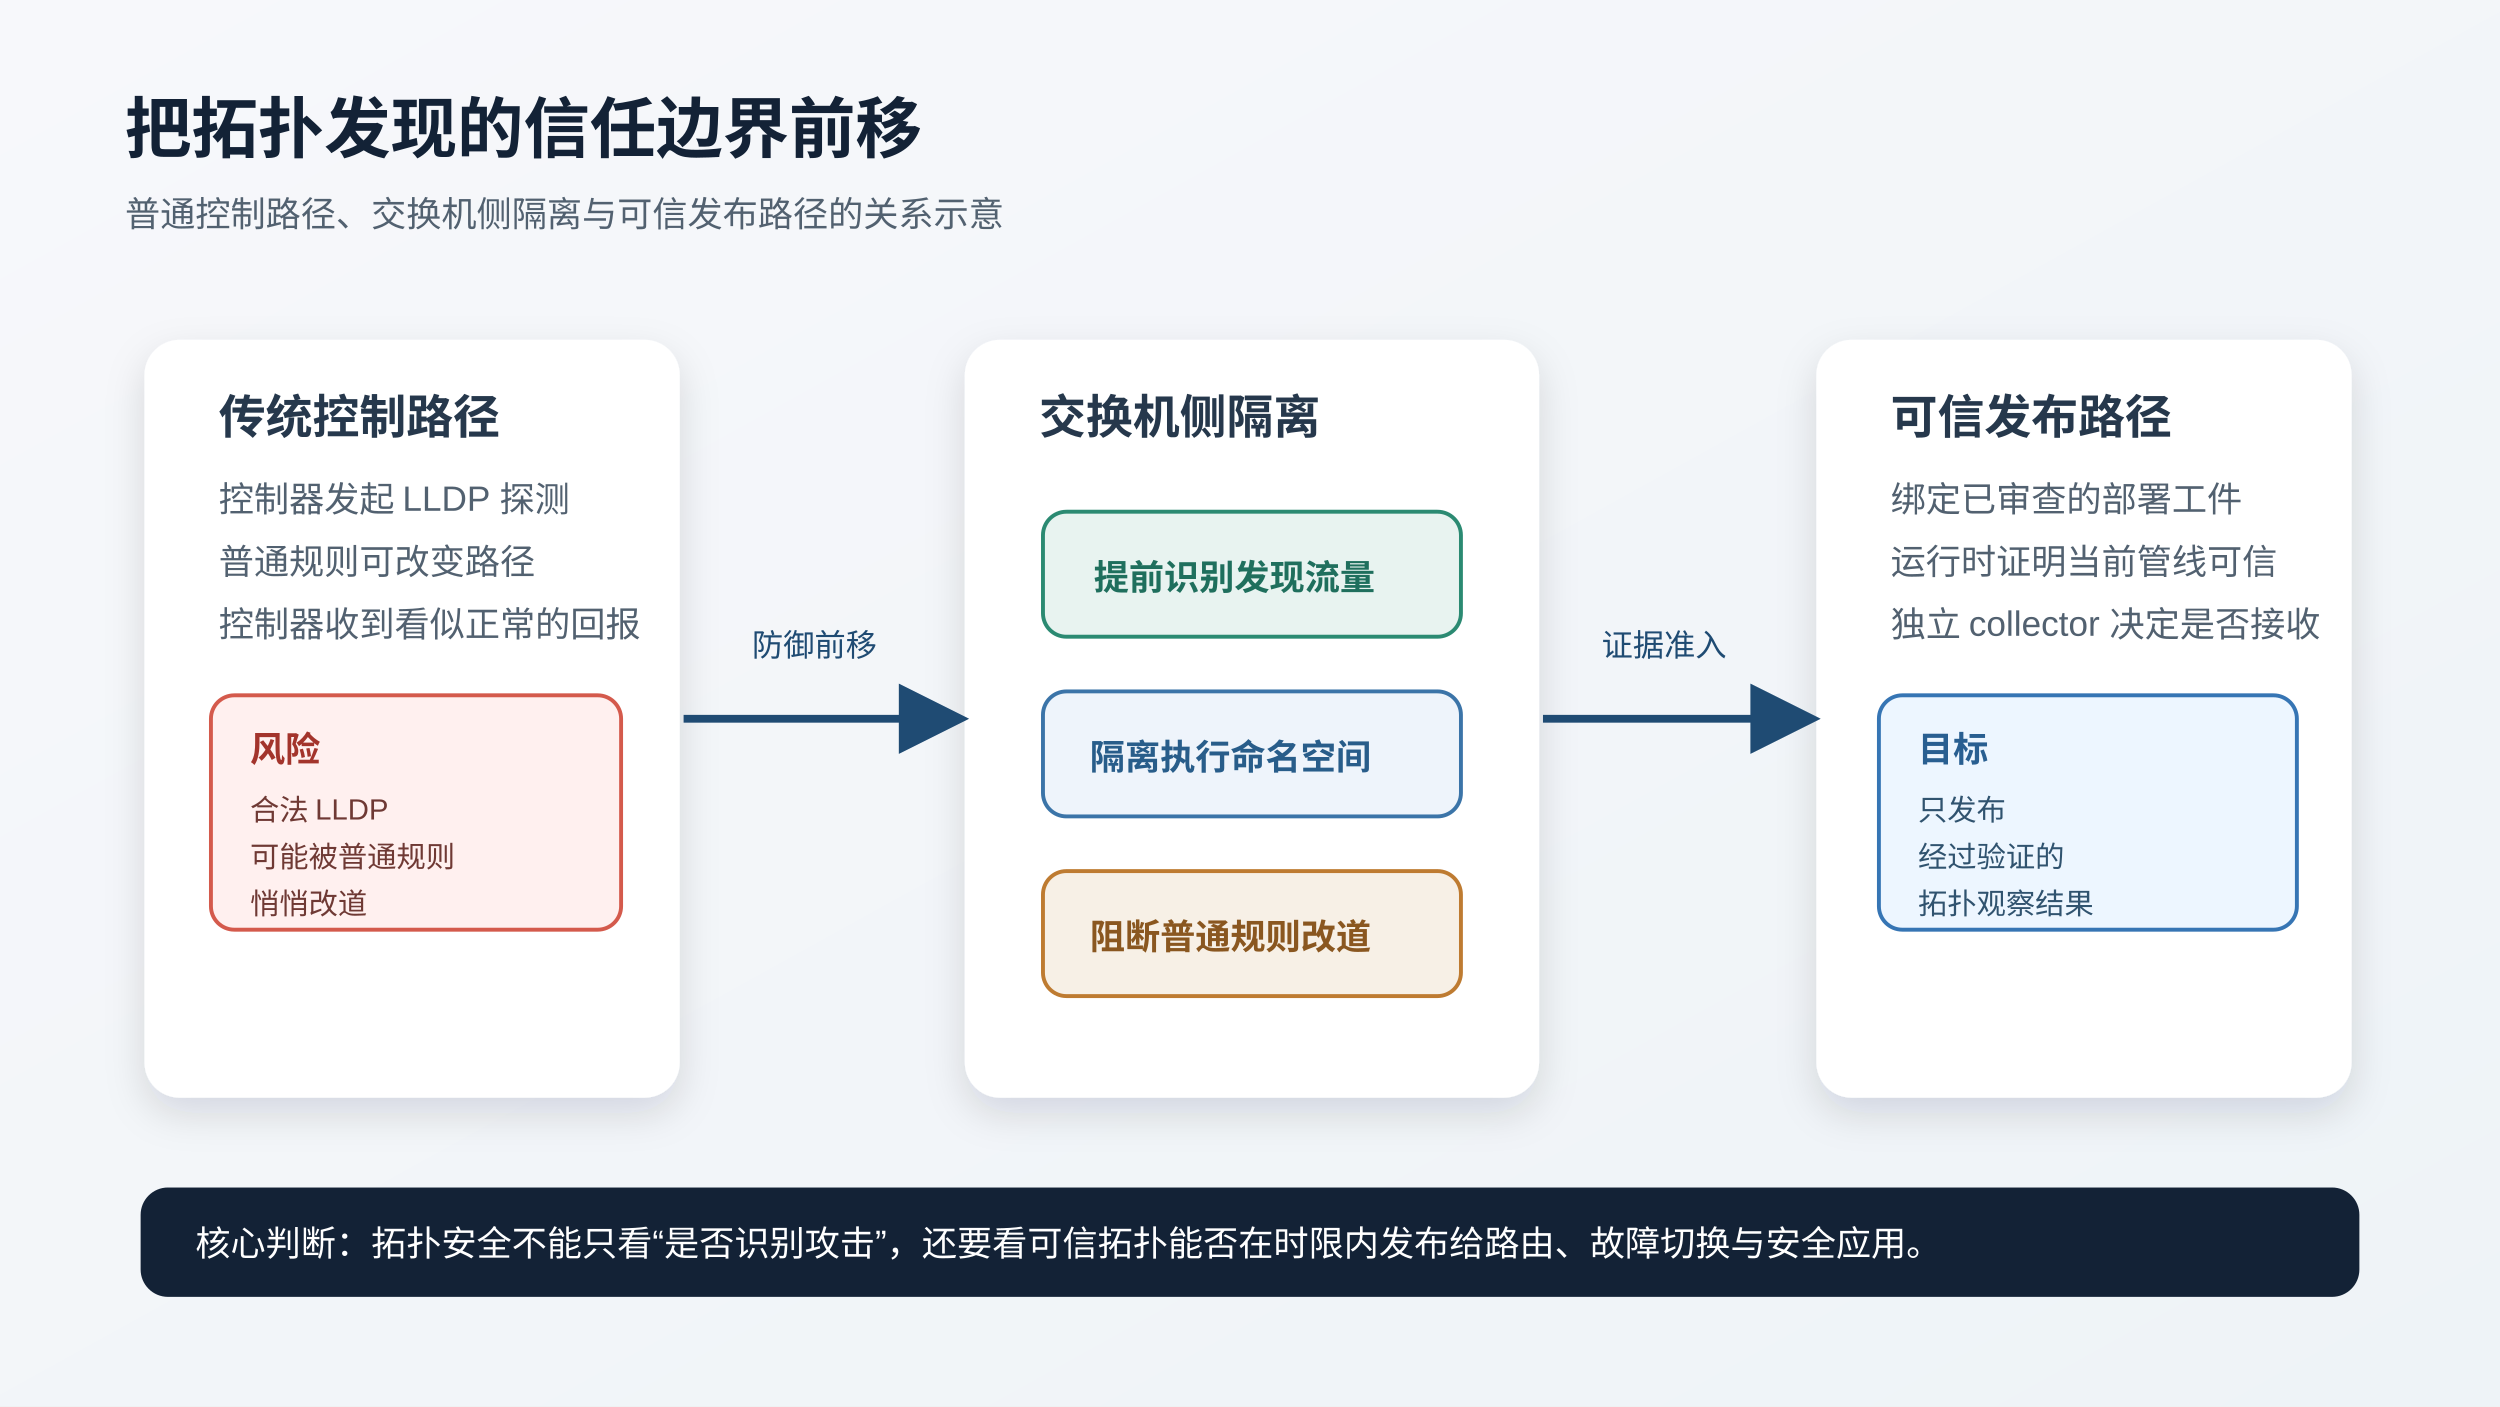
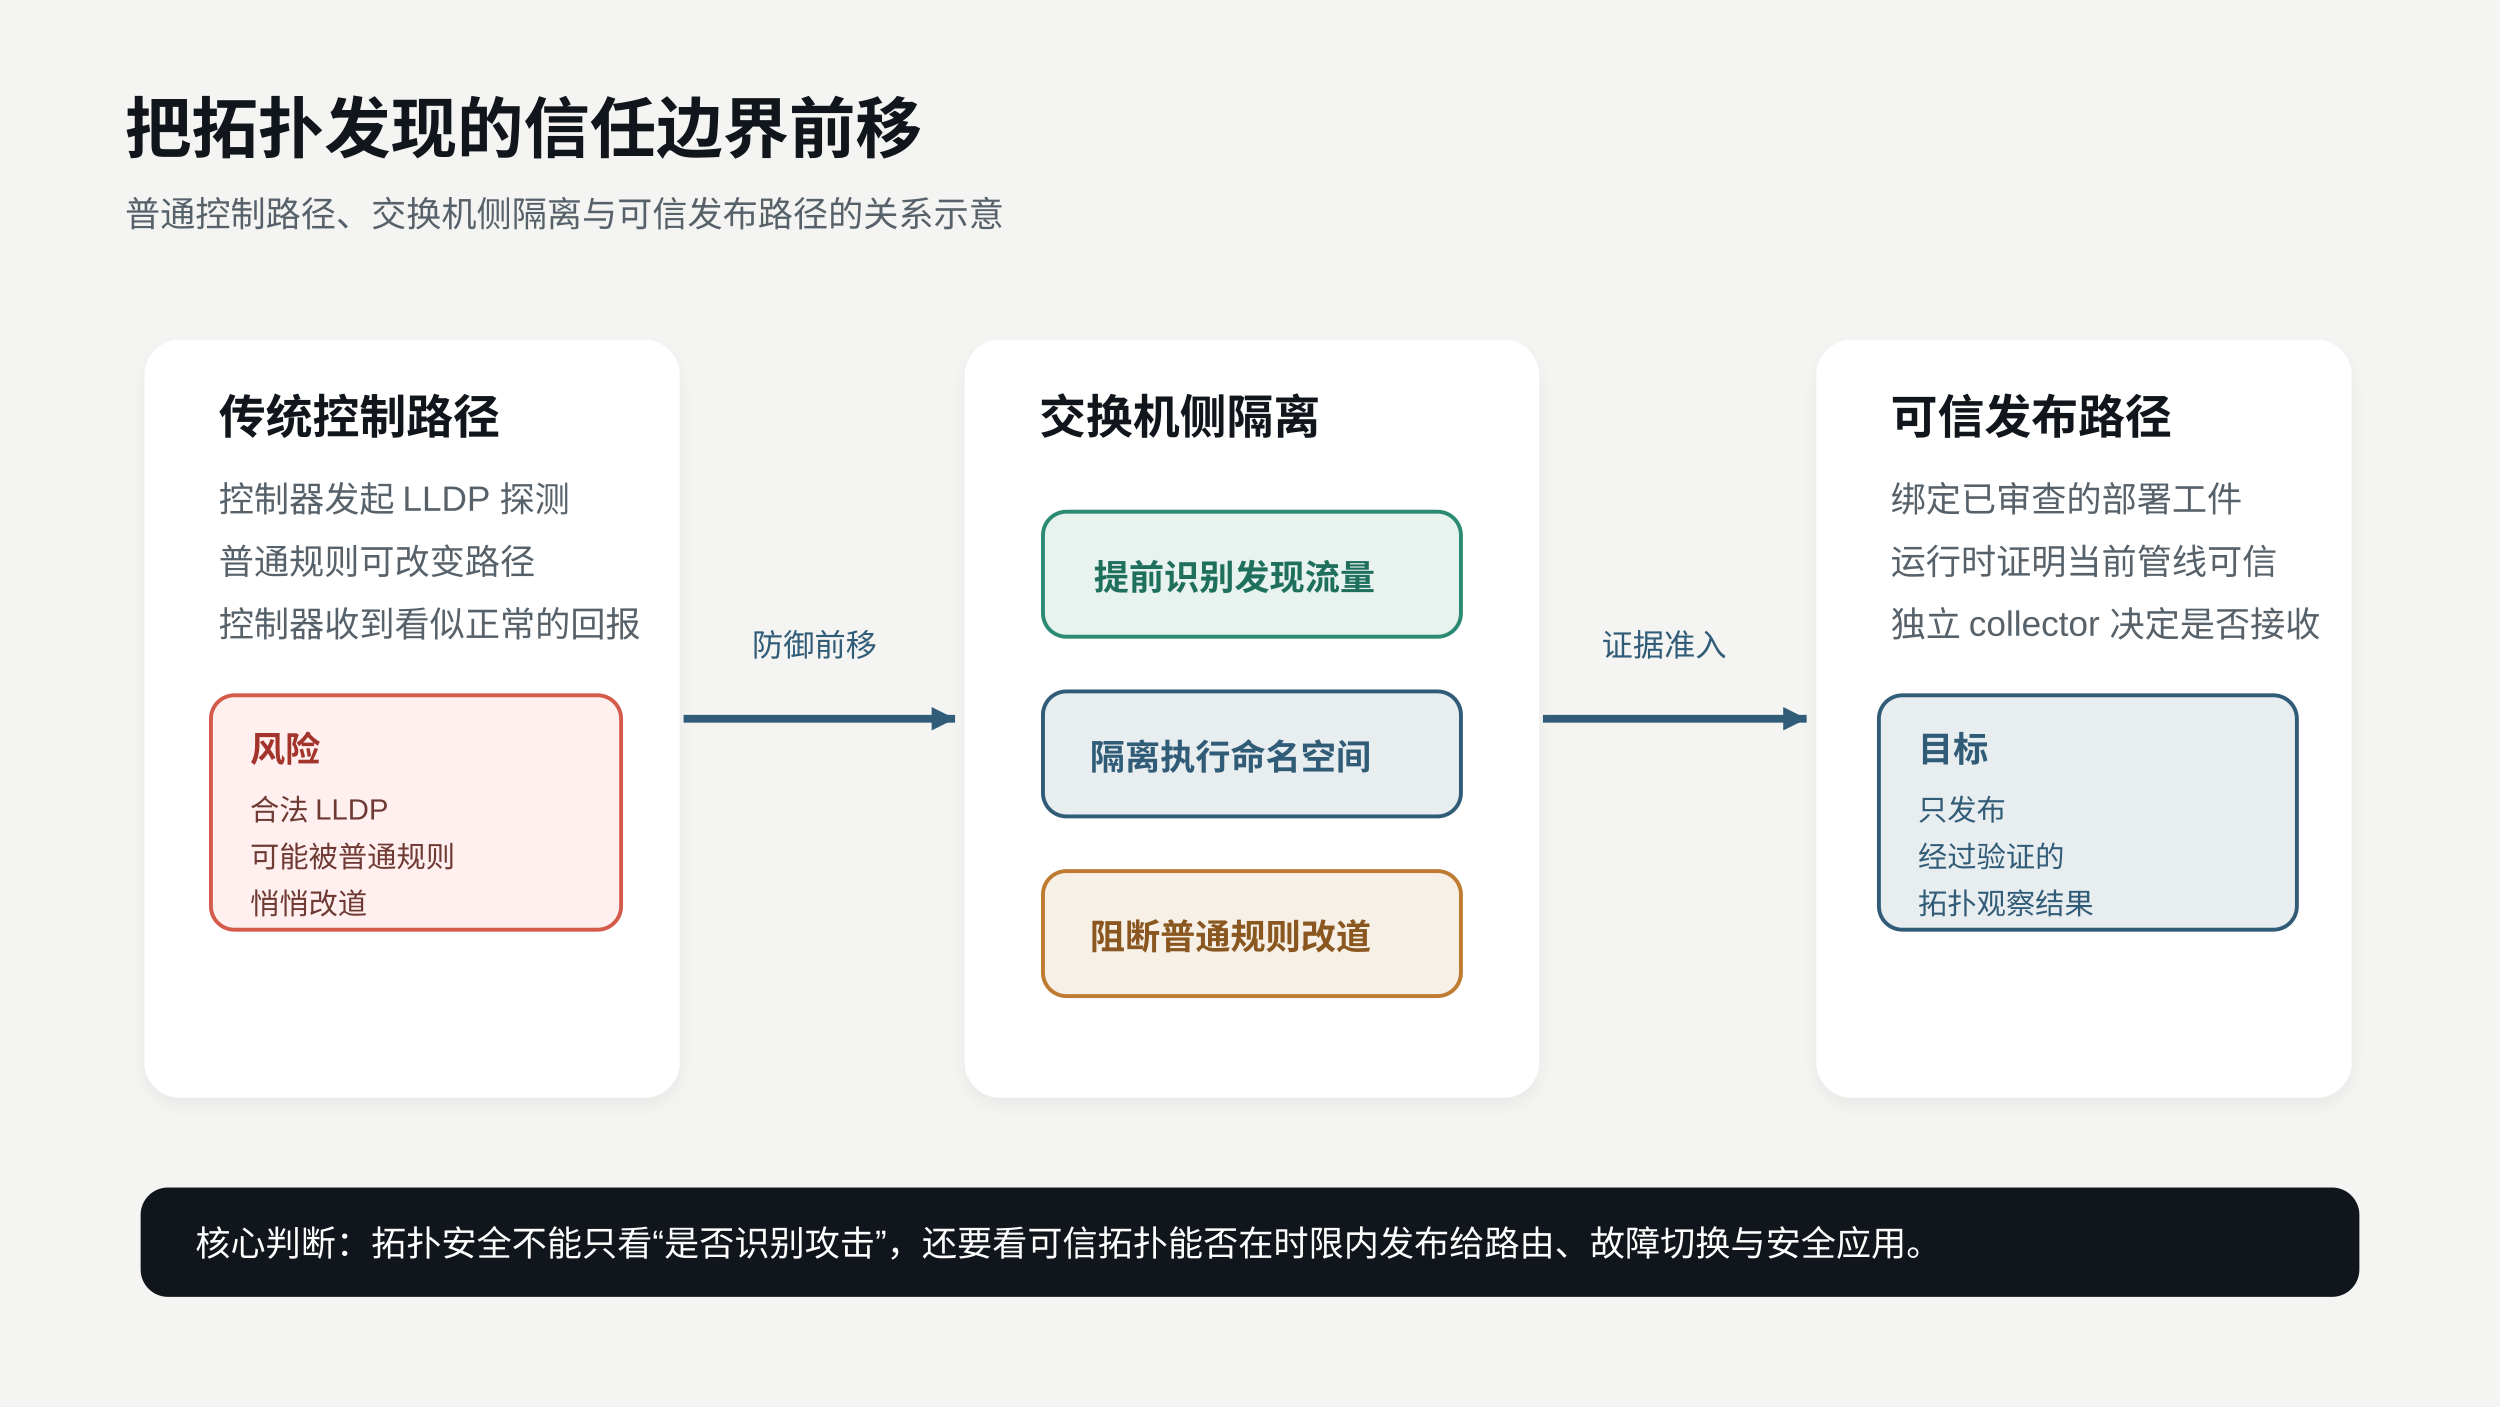
<svg xmlns="http://www.w3.org/2000/svg" width="1280" height="720" viewBox="0 0 1280 720" role="img" aria-labelledby="title desc">
  <defs>
    <linearGradient id="bg" x1="0" y1="0" x2="1" y2="1">
-       <stop offset="0" stop-color="#f7f8fb" />
-       <stop offset="1" stop-color="#eef3f7" />
+       <stop offset="0" stop-color="#f4f4f2" />
+       <stop offset="1" stop-color="#f4f4f2" />
    </linearGradient>
    <filter id="shadow" x="-20%" y="-20%" width="140%" height="140%">
-       <feDropShadow dx="0" dy="8" stdDeviation="10" flood-color="#152234" flood-opacity="0.13" />
+       <feDropShadow dx="0" dy="4" stdDeviation="4" flood-color="#11151c" flood-opacity="0.05" />
    </filter>
-     <marker id="arrow" viewBox="0 0 10 10" refX="8" refY="5" markerWidth="9" markerHeight="9" orient="auto-start-reverse">
-       <path d="M 0 0 L 10 5 L 0 10 z" fill="#1f4b73" />
+     <marker id="arrow" viewBox="0 0 10 10" refX="10" refY="5" markerWidth="12" markerHeight="12" orient="auto-start-reverse" markerUnits="userSpaceOnUse">
+       <path d="M 0 0 L 10 5 L 0 10 z" fill="#315c78" />
    </marker>
  </defs>
  <rect width="1280" height="720" fill="url(#bg)" />
-   <text x="64" y="78" font-family="Arial, 'PingFang SC', 'Noto Sans CJK SC', sans-serif" font-size="34" font-weight="700" fill="#132236">把拓扑发现的信任边界前移</text>
-   <text x="64" y="116" font-family="Arial, 'PingFang SC', 'Noto Sans CJK SC', sans-serif" font-size="18" fill="#526170">普通控制路径、交换机侧隔离与可信发布路径的关系示意</text>
+   <text x="64" y="78" font-family="Arial, 'PingFang SC', 'Noto Sans CJK SC', sans-serif" font-size="34" font-weight="700" fill="#11151c">把拓扑发现的信任边界前移</text>
+   <text x="64" y="116" font-family="Arial, 'PingFang SC', 'Noto Sans CJK SC', sans-serif" font-size="18" fill="#56616a">普通控制路径、交换机侧隔离与可信发布路径的关系示意</text>
  <rect x="74" y="174" width="274" height="388" rx="18" fill="#ffffff" filter="url(#shadow)" />
-   <text x="112" y="222" font-family="Arial, 'PingFang SC', 'Noto Sans CJK SC', sans-serif" font-size="24" font-weight="700" fill="#26384c">传统控制路径</text>
-   <text x="112" y="262" font-family="Arial, 'PingFang SC', 'Noto Sans CJK SC', sans-serif" font-size="18" fill="#526170">控制器发起 LLDP 探测</text>
-   <text x="112" y="294" font-family="Arial, 'PingFang SC', 'Noto Sans CJK SC', sans-serif" font-size="18" fill="#526170">普通规则可改变路径</text>
-   <text x="112" y="326" font-family="Arial, 'PingFang SC', 'Noto Sans CJK SC', sans-serif" font-size="18" fill="#526170">控制器收到看似正常的回报</text>
+   <text x="112" y="222" font-family="Arial, 'PingFang SC', 'Noto Sans CJK SC', sans-serif" font-size="24" font-weight="700" fill="#11151c">传统控制路径</text>
+   <text x="112" y="262" font-family="Arial, 'PingFang SC', 'Noto Sans CJK SC', sans-serif" font-size="18" fill="#56616a">控制器发起 LLDP 探测</text>
+   <text x="112" y="294" font-family="Arial, 'PingFang SC', 'Noto Sans CJK SC', sans-serif" font-size="18" fill="#56616a">普通规则可改变路径</text>
+   <text x="112" y="326" font-family="Arial, 'PingFang SC', 'Noto Sans CJK SC', sans-serif" font-size="18" fill="#56616a">控制器收到看似正常的回报</text>
  <rect x="108" y="356" width="210" height="120" rx="12" fill="#fff0ef" stroke="#d45a4c" stroke-width="2" />
  <text x="128" y="390" font-family="Arial, 'PingFang SC', 'Noto Sans CJK SC', sans-serif" font-size="18" font-weight="700" fill="#a3342c">风险</text>
  <text x="128" y="420" font-family="Arial, 'PingFang SC', 'Noto Sans CJK SC', sans-serif" font-size="15" fill="#6f3934">合法 LLDP</text>
  <text x="128" y="444" font-family="Arial, 'PingFang SC', 'Noto Sans CJK SC', sans-serif" font-size="15" fill="#6f3934">可能被普通规则</text>
  <text x="128" y="468" font-family="Arial, 'PingFang SC', 'Noto Sans CJK SC', sans-serif" font-size="15" fill="#6f3934">悄悄改道</text>
  <rect x="494" y="174" width="294" height="388" rx="18" fill="#ffffff" filter="url(#shadow)" />
-   <text x="532" y="222" font-family="Arial, 'PingFang SC', 'Noto Sans CJK SC', sans-serif" font-size="24" font-weight="700" fill="#26384c">交换机侧隔离</text>
+   <text x="532" y="222" font-family="Arial, 'PingFang SC', 'Noto Sans CJK SC', sans-serif" font-size="24" font-weight="700" fill="#11151c">交换机侧隔离</text>
  <rect x="534" y="262" width="214" height="64" rx="12" fill="#e8f3f0" stroke="#2b8a72" stroke-width="2" />
  <text x="560" y="302" font-family="Arial, 'PingFang SC', 'Noto Sans CJK SC', sans-serif" font-size="18" font-weight="700" fill="#1f6f5d">提前识别发现流量</text>
-   <rect x="534" y="354" width="214" height="64" rx="12" fill="#eef4fb" stroke="#3b74a8" stroke-width="2" />
-   <text x="558" y="394" font-family="Arial, 'PingFang SC', 'Noto Sans CJK SC', sans-serif" font-size="18" font-weight="700" fill="#285d8a">隔离执行命名空间</text>
+   <rect x="534" y="354" width="214" height="64" rx="12" fill="#e8edef" stroke="#315c78" stroke-width="2" />
+   <text x="558" y="394" font-family="Arial, 'PingFang SC', 'Noto Sans CJK SC', sans-serif" font-size="18" font-weight="700" fill="#315c78">隔离执行命名空间</text>
  <rect x="534" y="446" width="214" height="64" rx="12" fill="#f7f0e6" stroke="#be7b31" stroke-width="2" />
  <text x="558" y="486" font-family="Arial, 'PingFang SC', 'Noto Sans CJK SC', sans-serif" font-size="18" font-weight="700" fill="#8a5720">阻断普通规则改道</text>
  <rect x="930" y="174" width="274" height="388" rx="18" fill="#ffffff" filter="url(#shadow)" />
-   <text x="968" y="222" font-family="Arial, 'PingFang SC', 'Noto Sans CJK SC', sans-serif" font-size="24" font-weight="700" fill="#26384c">可信发布路径</text>
-   <text x="968" y="262" font-family="Arial, 'PingFang SC', 'Noto Sans CJK SC', sans-serif" font-size="18" fill="#526170">绑定已审查的部署工件</text>
-   <text x="968" y="294" font-family="Arial, 'PingFang SC', 'Noto Sans CJK SC', sans-serif" font-size="18" fill="#526170">运行时证明当前管线可信</text>
-   <text x="968" y="326" font-family="Arial, 'PingFang SC', 'Noto Sans CJK SC', sans-serif" font-size="18" fill="#526170">独立 collector 决定是否接收</text>
-   <rect x="962" y="356" width="214" height="120" rx="12" fill="#edf6ff" stroke="#3675b4" stroke-width="2" />
-   <text x="982" y="390" font-family="Arial, 'PingFang SC', 'Noto Sans CJK SC', sans-serif" font-size="18" font-weight="700" fill="#295f91">目标</text>
-   <text x="982" y="420" font-family="Arial, 'PingFang SC', 'Noto Sans CJK SC', sans-serif" font-size="15" fill="#30536f">只发布</text>
-   <text x="982" y="444" font-family="Arial, 'PingFang SC', 'Noto Sans CJK SC', sans-serif" font-size="15" fill="#30536f">经过验证的</text>
-   <text x="982" y="468" font-family="Arial, 'PingFang SC', 'Noto Sans CJK SC', sans-serif" font-size="15" fill="#30536f">拓扑观察结果</text>
-   <path d="M 350 368 C 406 368 436 368 489 368" fill="none" stroke="#1f4b73" stroke-width="4" marker-end="url(#arrow)" />
-   <path d="M 790 368 C 846 368 876 368 925 368" fill="none" stroke="#1f4b73" stroke-width="4" marker-end="url(#arrow)" />
-   <text x="385" y="336" font-family="Arial, 'PingFang SC', 'Noto Sans CJK SC', sans-serif" font-size="16" fill="#1f4b73">防御前移</text>
-   <text x="820" y="336" font-family="Arial, 'PingFang SC', 'Noto Sans CJK SC', sans-serif" font-size="16" fill="#1f4b73">证据准入</text>
-   <rect x="72" y="608" width="1136" height="56" rx="14" fill="#132236" />
+   <text x="968" y="222" font-family="Arial, 'PingFang SC', 'Noto Sans CJK SC', sans-serif" font-size="24" font-weight="700" fill="#11151c">可信发布路径</text>
+   <text x="968" y="262" font-family="Arial, 'PingFang SC', 'Noto Sans CJK SC', sans-serif" font-size="18" fill="#56616a">绑定已审查的部署工件</text>
+   <text x="968" y="294" font-family="Arial, 'PingFang SC', 'Noto Sans CJK SC', sans-serif" font-size="18" fill="#56616a">运行时证明当前管线可信</text>
+   <text x="968" y="326" font-family="Arial, 'PingFang SC', 'Noto Sans CJK SC', sans-serif" font-size="18" fill="#56616a">独立 collector 决定是否接收</text>
+   <rect x="962" y="356" width="214" height="120" rx="12" fill="#e8edef" stroke="#315c78" stroke-width="2" />
+   <text x="982" y="390" font-family="Arial, 'PingFang SC', 'Noto Sans CJK SC', sans-serif" font-size="18" font-weight="700" fill="#315c78">目标</text>
+   <text x="982" y="420" font-family="Arial, 'PingFang SC', 'Noto Sans CJK SC', sans-serif" font-size="15" fill="#315c78">只发布</text>
+   <text x="982" y="444" font-family="Arial, 'PingFang SC', 'Noto Sans CJK SC', sans-serif" font-size="15" fill="#315c78">经过验证的</text>
+   <text x="982" y="468" font-family="Arial, 'PingFang SC', 'Noto Sans CJK SC', sans-serif" font-size="15" fill="#315c78">拓扑观察结果</text>
+   <path d="M 350 368 C 406 368 436 368 489 368" fill="none" stroke="#315c78" stroke-width="4" marker-end="url(#arrow)" />
+   <path d="M 790 368 C 846 368 876 368 925 368" fill="none" stroke="#315c78" stroke-width="4" marker-end="url(#arrow)" />
+   <text x="385" y="336" font-family="Arial, 'PingFang SC', 'Noto Sans CJK SC', sans-serif" font-size="16" fill="#315c78">防御前移</text>
+   <text x="820" y="336" font-family="Arial, 'PingFang SC', 'Noto Sans CJK SC', sans-serif" font-size="16" fill="#315c78">证据准入</text>
+   <rect x="72" y="608" width="1136" height="56" rx="14" fill="#11151c" />
  <text x="100" y="643" font-family="Arial, 'PingFang SC', 'Noto Sans CJK SC', sans-serif" font-size="18" fill="#ffffff">核心判断：拓扑安全不能只看“是否识别攻击”，还要看可信拓扑能否在时限内发布给路由、故障切换与安全应用。</text>
</svg>
